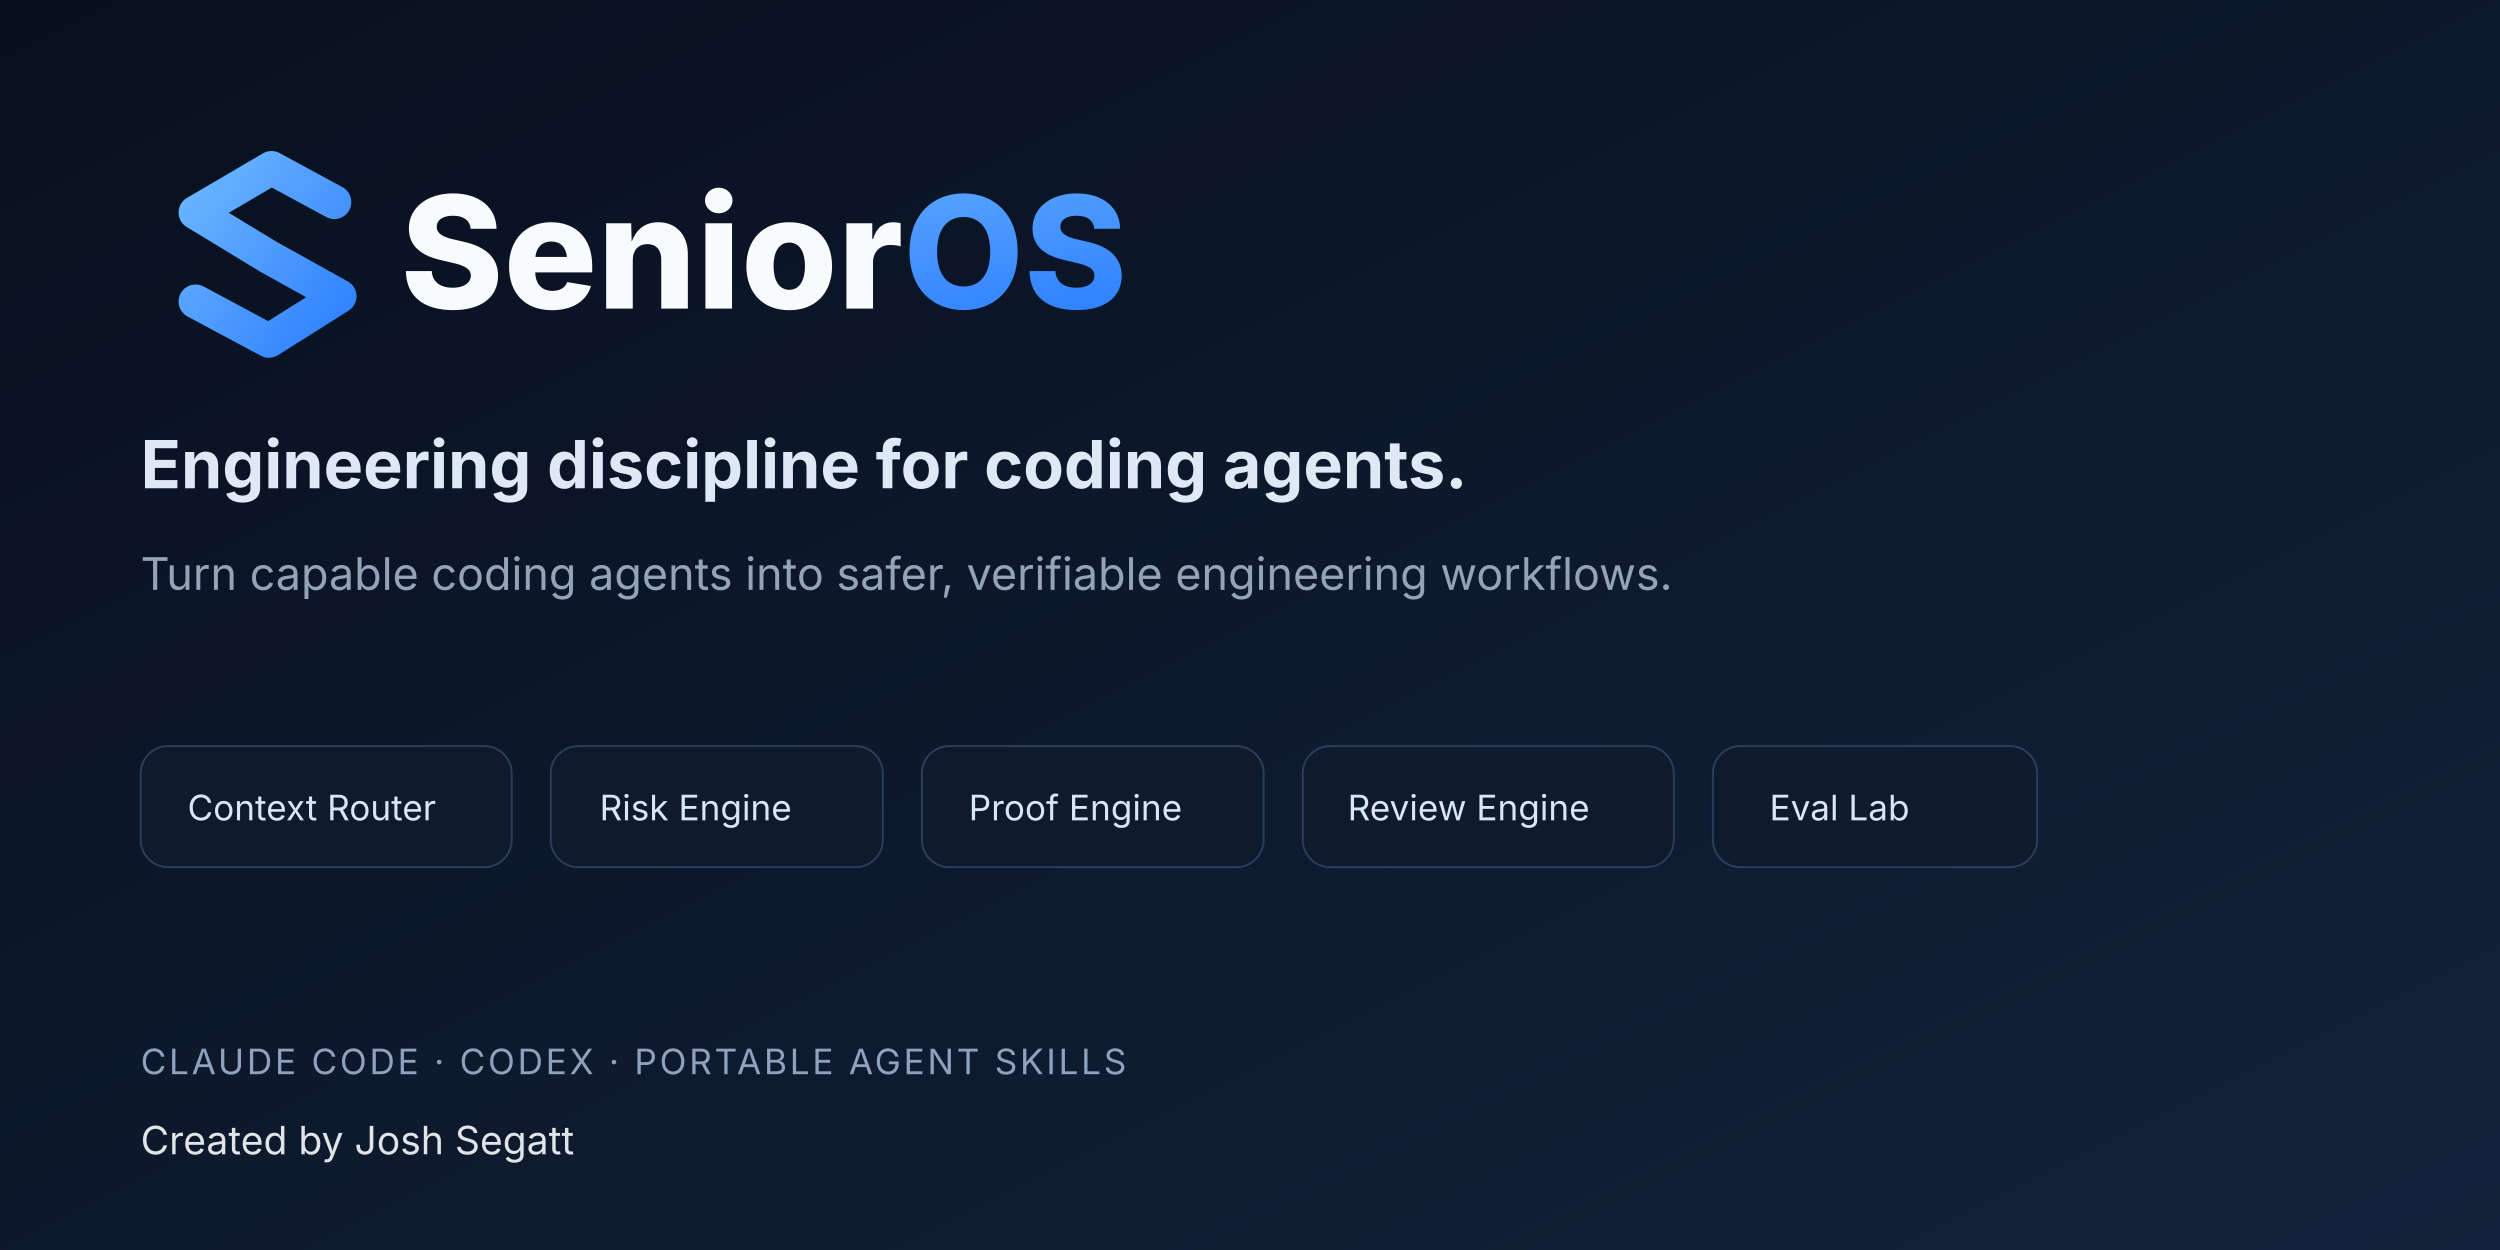
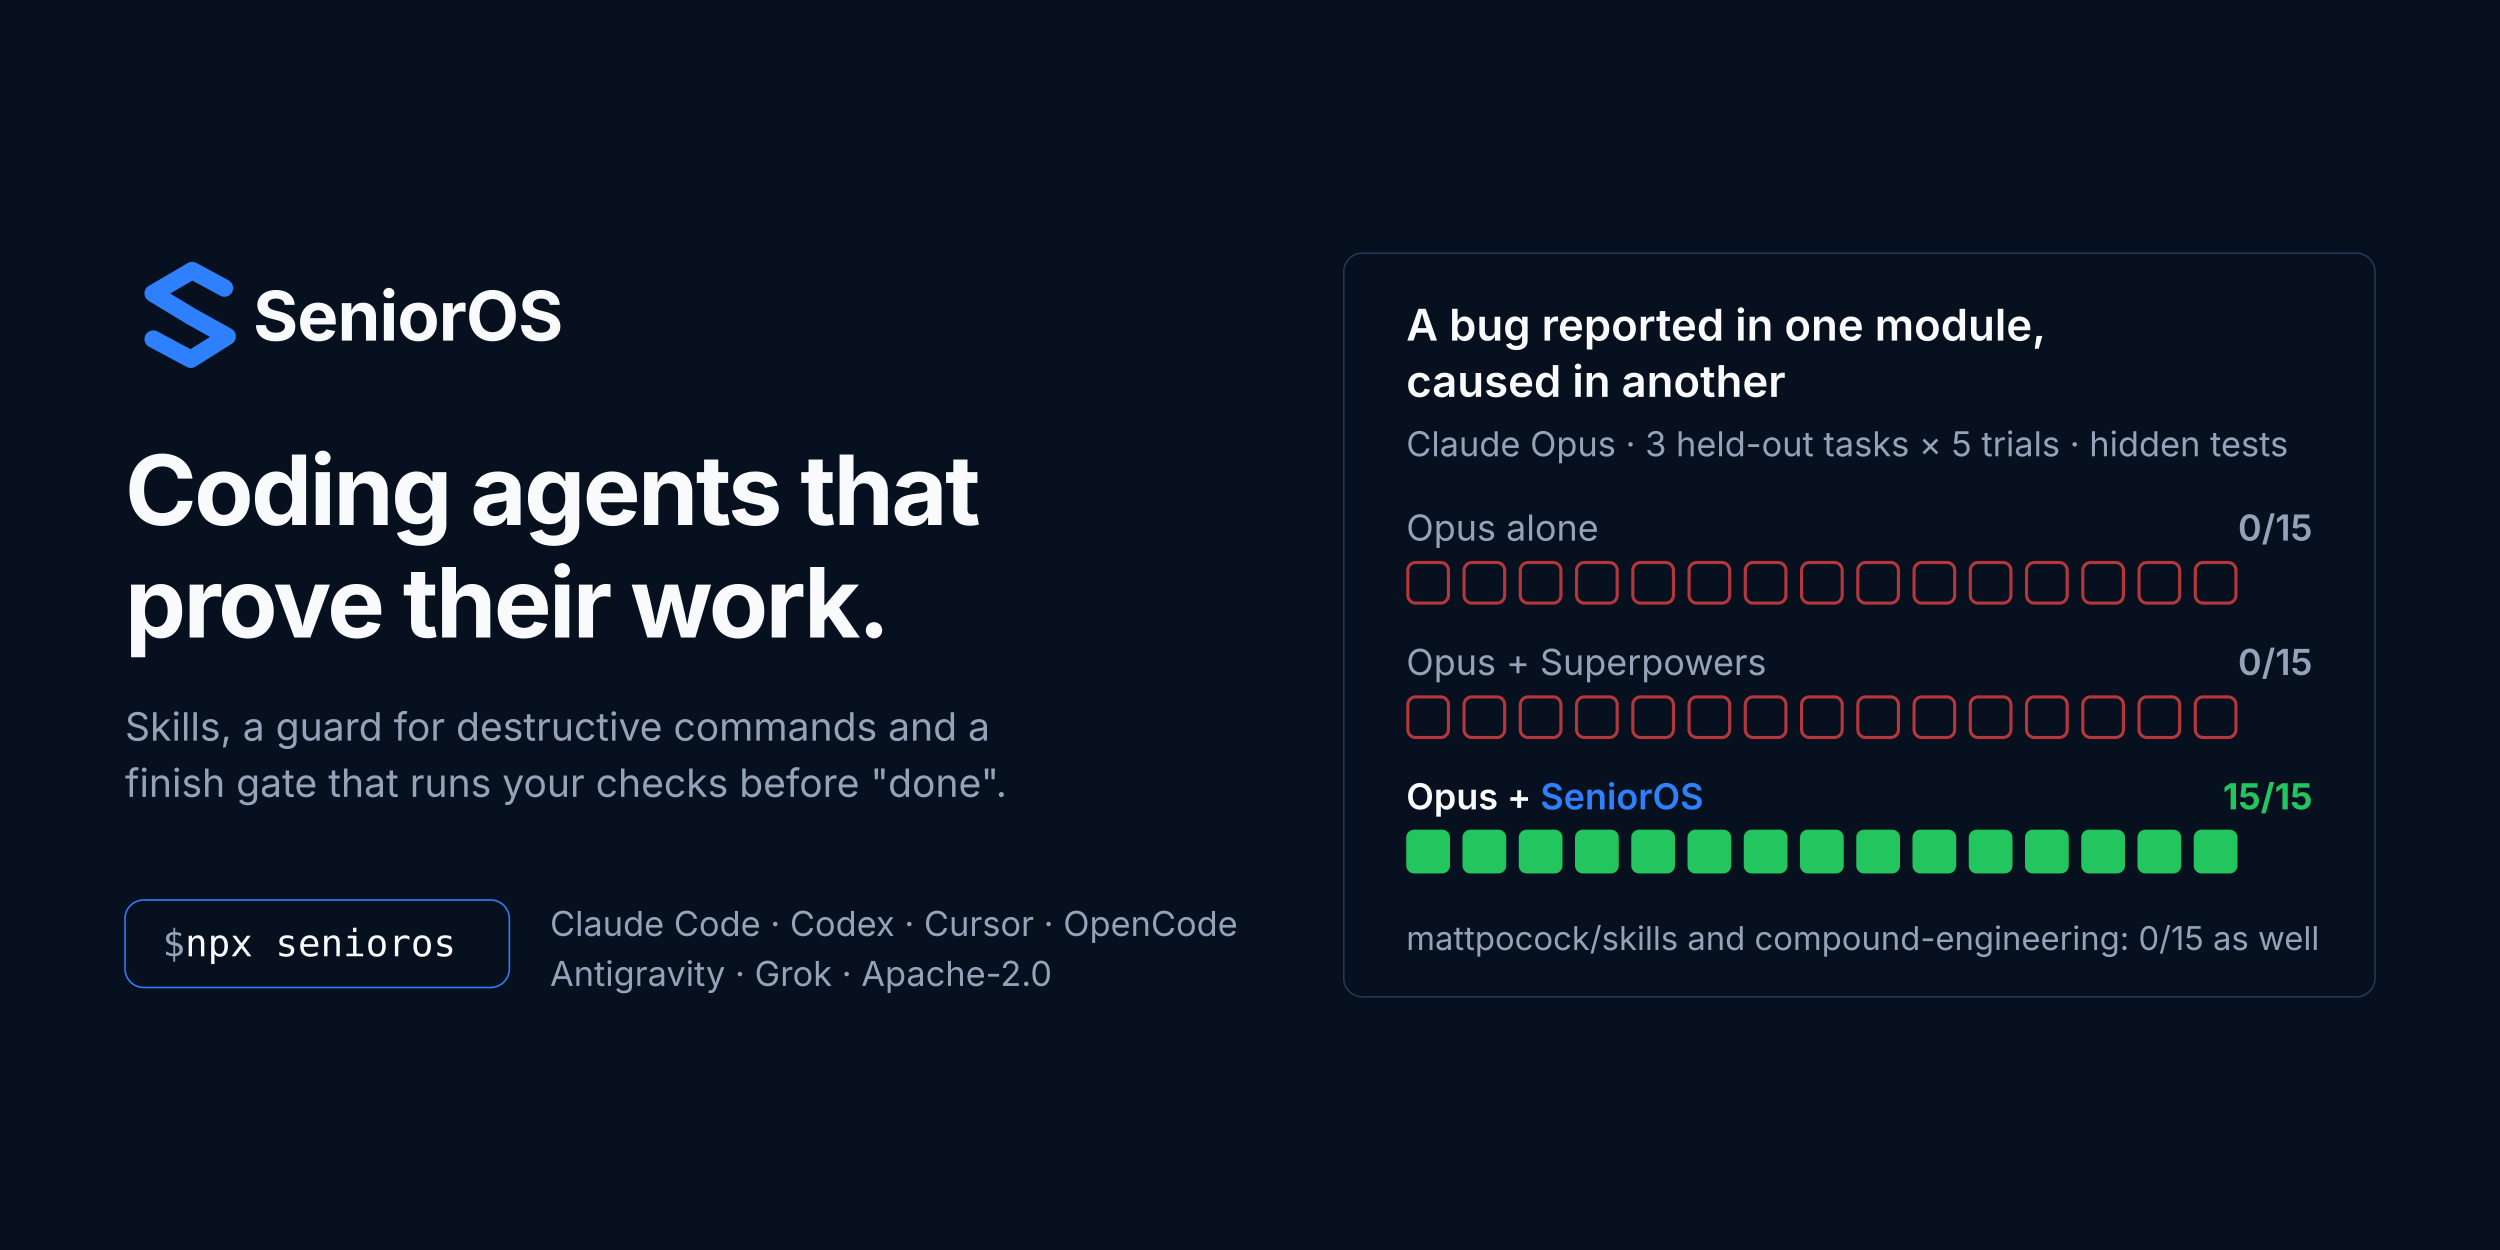
- <svg xmlns="http://www.w3.org/2000/svg" width="1280" height="640" viewBox="0 0 1280 640" role="img" aria-label="SeniorOS social preview">
-   <defs>
-     <linearGradient id="bg" x1="0" y1="0" x2="1" y2="1">
-       <stop stop-color="#07101E" />
-       <stop offset="1" stop-color="#13213A" />
-     </linearGradient>
-     <linearGradient id="b" x1="0" y1="0" x2="1" y2="1">
-       <stop stop-color="#6BB6FF" />
-       <stop offset="1" stop-color="#2F80FF" />
-     </linearGradient>
-   </defs>
-   <rect width="1280" height="640" fill="url(#bg)" />
-   <g transform="translate(72 78) scale(1.34)">
-     <path d="M74 19 50 6 21 23 49 40 76 55 49 72 21 57" fill="none" stroke="url(#b)" stroke-width="13" stroke-linecap="round" stroke-linejoin="round" />
+ <svg xmlns="http://www.w3.org/2000/svg" width="1280" height="640" viewBox="0 0 1280 640" role="img" aria-label="SeniorOS: coding agents that prove their work. Claude Opus, bug caused in another module: alone 0 of 15, Superpowers 0 of 15, SeniorOS 15 of 15.">
+   <rect width="1280" height="640" fill="#07101E" />
+   <g transform="translate(0 72) scale(0.8)">
+     <style>
+     .ui { font-family: Inter, "Segoe UI", Arial, sans-serif; }
+     .mono { font-family: "JetBrains Mono", Consolas, Menlo, monospace; }
+   </style>
+     <g transform="translate(80 78) scale(0.86)">
+       <path d="M74 19 50 6 21 23 49 40 76 55 49 72 21 57" fill="none" stroke="#2F80FF" stroke-width="13" stroke-linecap="round" stroke-linejoin="round" />
+     </g>
+     <text class="ui" x="162" y="128" fill="#F8FAFC" font-size="44" font-weight="700" letter-spacing="-0.5">SeniorOS</text>
+     <text class="ui" x="80" y="246" fill="#F8FAFC" font-size="62" font-weight="700" letter-spacing="-1.6">Coding agents that</text>
+     <text class="ui" x="80" y="318" fill="#F8FAFC" font-size="62" font-weight="700" letter-spacing="-1.6">prove their work.</text>
+     <text class="ui" x="80" y="384" fill="#94A3B8" font-size="25">Skills, a guard for destructive commands and a</text>
+     <text class="ui" x="80" y="420" fill="#94A3B8" font-size="25">finish gate that runs your checks before "done".</text>
+     <rect x="80" y="486" width="246" height="56" rx="12" fill="none" stroke="#2F80FF" />
+     <text class="mono" x="104" y="522" fill="#F8FAFC" font-size="24">
+       <tspan fill="#94A3B8">$ </tspan>npx senioros</text>
+     <text class="ui" x="352" y="509" fill="#94A3B8" font-size="22">Claude Code · Codex · Cursor · OpenCode</text>
+     <text class="ui" x="352" y="541" fill="#94A3B8" font-size="22">Antigravity · Grok · Apache-2.0</text>
+     <rect x="860" y="72" width="660" height="476" rx="12" fill="none" stroke="#263853" />
+     <text class="ui" x="900" y="128" fill="#F8FAFC" font-size="28" font-weight="600">A bug reported in one module,</text>
+     <text class="ui" x="900" y="164" fill="#F8FAFC" font-size="28" font-weight="600">caused in another</text>
+     <text class="ui" x="900" y="202" fill="#94A3B8" font-size="22">Claude Opus · 3 held-out tasks × 5 trials · hidden tests</text>
+     <g class="ui" font-size="23">
+       <g>
+         <text x="900" y="256" fill="#94A3B8">Opus alone</text>
+         <text x="1480" y="256" fill="#94A3B8" text-anchor="end" font-weight="600">0/15</text>
+         <g fill="none" stroke="#EF4444" stroke-opacity="0.75" stroke-width="2">
+           <rect x="901" y="270" width="26" height="26" rx="5" />
+           <rect x="937" y="270" width="26" height="26" rx="5" />
+           <rect x="973" y="270" width="26" height="26" rx="5" />
+           <rect x="1009" y="270" width="26" height="26" rx="5" />
+           <rect x="1045" y="270" width="26" height="26" rx="5" />
+           <rect x="1081" y="270" width="26" height="26" rx="5" />
+           <rect x="1117" y="270" width="26" height="26" rx="5" />
+           <rect x="1153" y="270" width="26" height="26" rx="5" />
+           <rect x="1189" y="270" width="26" height="26" rx="5" />
+           <rect x="1225" y="270" width="26" height="26" rx="5" />
+           <rect x="1261" y="270" width="26" height="26" rx="5" />
+           <rect x="1297" y="270" width="26" height="26" rx="5" />
+           <rect x="1333" y="270" width="26" height="26" rx="5" />
+           <rect x="1369" y="270" width="26" height="26" rx="5" />
+           <rect x="1405" y="270" width="26" height="26" rx="5" />
+         </g>
+       </g>
+       <g>
+         <text x="900" y="342" fill="#94A3B8">Opus + Superpowers</text>
+         <text x="1480" y="342" fill="#94A3B8" text-anchor="end" font-weight="600">0/15</text>
+         <g fill="none" stroke="#EF4444" stroke-opacity="0.75" stroke-width="2">
+           <rect x="901" y="356" width="26" height="26" rx="5" />
+           <rect x="937" y="356" width="26" height="26" rx="5" />
+           <rect x="973" y="356" width="26" height="26" rx="5" />
+           <rect x="1009" y="356" width="26" height="26" rx="5" />
+           <rect x="1045" y="356" width="26" height="26" rx="5" />
+           <rect x="1081" y="356" width="26" height="26" rx="5" />
+           <rect x="1117" y="356" width="26" height="26" rx="5" />
+           <rect x="1153" y="356" width="26" height="26" rx="5" />
+           <rect x="1189" y="356" width="26" height="26" rx="5" />
+           <rect x="1225" y="356" width="26" height="26" rx="5" />
+           <rect x="1261" y="356" width="26" height="26" rx="5" />
+           <rect x="1297" y="356" width="26" height="26" rx="5" />
+           <rect x="1333" y="356" width="26" height="26" rx="5" />
+           <rect x="1369" y="356" width="26" height="26" rx="5" />
+           <rect x="1405" y="356" width="26" height="26" rx="5" />
+         </g>
+       </g>
+       <g>
+         <text x="900" y="428" fill="#F8FAFC" font-weight="600">Opus + <tspan fill="#2F80FF">SeniorOS</tspan>
+         </text>
+         <text x="1480" y="428" fill="#22C55E" text-anchor="end" font-weight="700">15/15</text>
+         <g fill="#22C55E">
+           <rect x="900" y="441" width="28" height="28" rx="5" />
+           <rect x="936" y="441" width="28" height="28" rx="5" />
+           <rect x="972" y="441" width="28" height="28" rx="5" />
+           <rect x="1008" y="441" width="28" height="28" rx="5" />
+           <rect x="1044" y="441" width="28" height="28" rx="5" />
+           <rect x="1080" y="441" width="28" height="28" rx="5" />
+           <rect x="1116" y="441" width="28" height="28" rx="5" />
+           <rect x="1152" y="441" width="28" height="28" rx="5" />
+           <rect x="1188" y="441" width="28" height="28" rx="5" />
+           <rect x="1224" y="441" width="28" height="28" rx="5" />
+           <rect x="1260" y="441" width="28" height="28" rx="5" />
+           <rect x="1296" y="441" width="28" height="28" rx="5" />
+           <rect x="1332" y="441" width="28" height="28" rx="5" />
+           <rect x="1368" y="441" width="28" height="28" rx="5" />
+           <rect x="1404" y="441" width="28" height="28" rx="5" />
+         </g>
+       </g>
+     </g>
+     <text class="ui" x="900" y="518" fill="#94A3B8" font-size="21">mattpocock/skills and compound-engineering: 0/15 as well</text>
  </g>
-   <text x="205" y="158" fill="#F8FAFC" font-size="80" font-weight="780" font-family="Inter,Segoe UI,Arial,sans-serif">Senior<tspan fill="url(#b)">OS</tspan>
-   </text>
-   <text x="72" y="250" fill="#DFE9F5" font-size="34" font-weight="650" font-family="Inter,Segoe UI,Arial,sans-serif">Engineering discipline for coding agents.</text>
-   <text x="72" y="302" fill="#94A3B8" font-size="23" font-family="Inter,Segoe UI,Arial,sans-serif">Turn capable coding agents into safer, verifiable engineering workflows.</text>
-   <g transform="translate(72 382)" font-family="Inter,Segoe UI,Arial,sans-serif" font-size="18">
-     <rect width="190" height="62" rx="14" fill="#0F1A2D" stroke="#2A3D5B" />
-     <text x="24" y="38" fill="#D8E7F8">Context Router</text>
-     <g transform="translate(210)">
-       <rect width="170" height="62" rx="14" fill="#0F1A2D" stroke="#2A3D5B" />
-       <text x="25" y="38" fill="#D8E7F8">Risk Engine</text>
-     </g>
-     <g transform="translate(400)">
-       <rect width="175" height="62" rx="14" fill="#0F1A2D" stroke="#2A3D5B" />
-       <text x="24" y="38" fill="#D8E7F8">Proof Engine</text>
-     </g>
-     <g transform="translate(595)">
-       <rect width="190" height="62" rx="14" fill="#0F1A2D" stroke="#2A3D5B" />
-       <text x="23" y="38" fill="#D8E7F8">Review Engine</text>
-     </g>
-     <g transform="translate(805)">
-       <rect width="166" height="62" rx="14" fill="#0F1A2D" stroke="#2A3D5B" />
-       <text x="29" y="38" fill="#D8E7F8">Eval Lab</text>
-     </g>
-   </g>
-   <text x="72" y="550" fill="#8EA2BE" font-size="18" font-family="Inter,Segoe UI,Arial,sans-serif" letter-spacing="1.4">CLAUDE CODE · CODEX · PORTABLE AGENT SKILLS</text>
-   <text x="72" y="591" fill="#F8FAFC" opacity=".9" font-size="20" font-family="Inter,Segoe UI,Arial,sans-serif">Created by Josh Segatt</text>
</svg>
